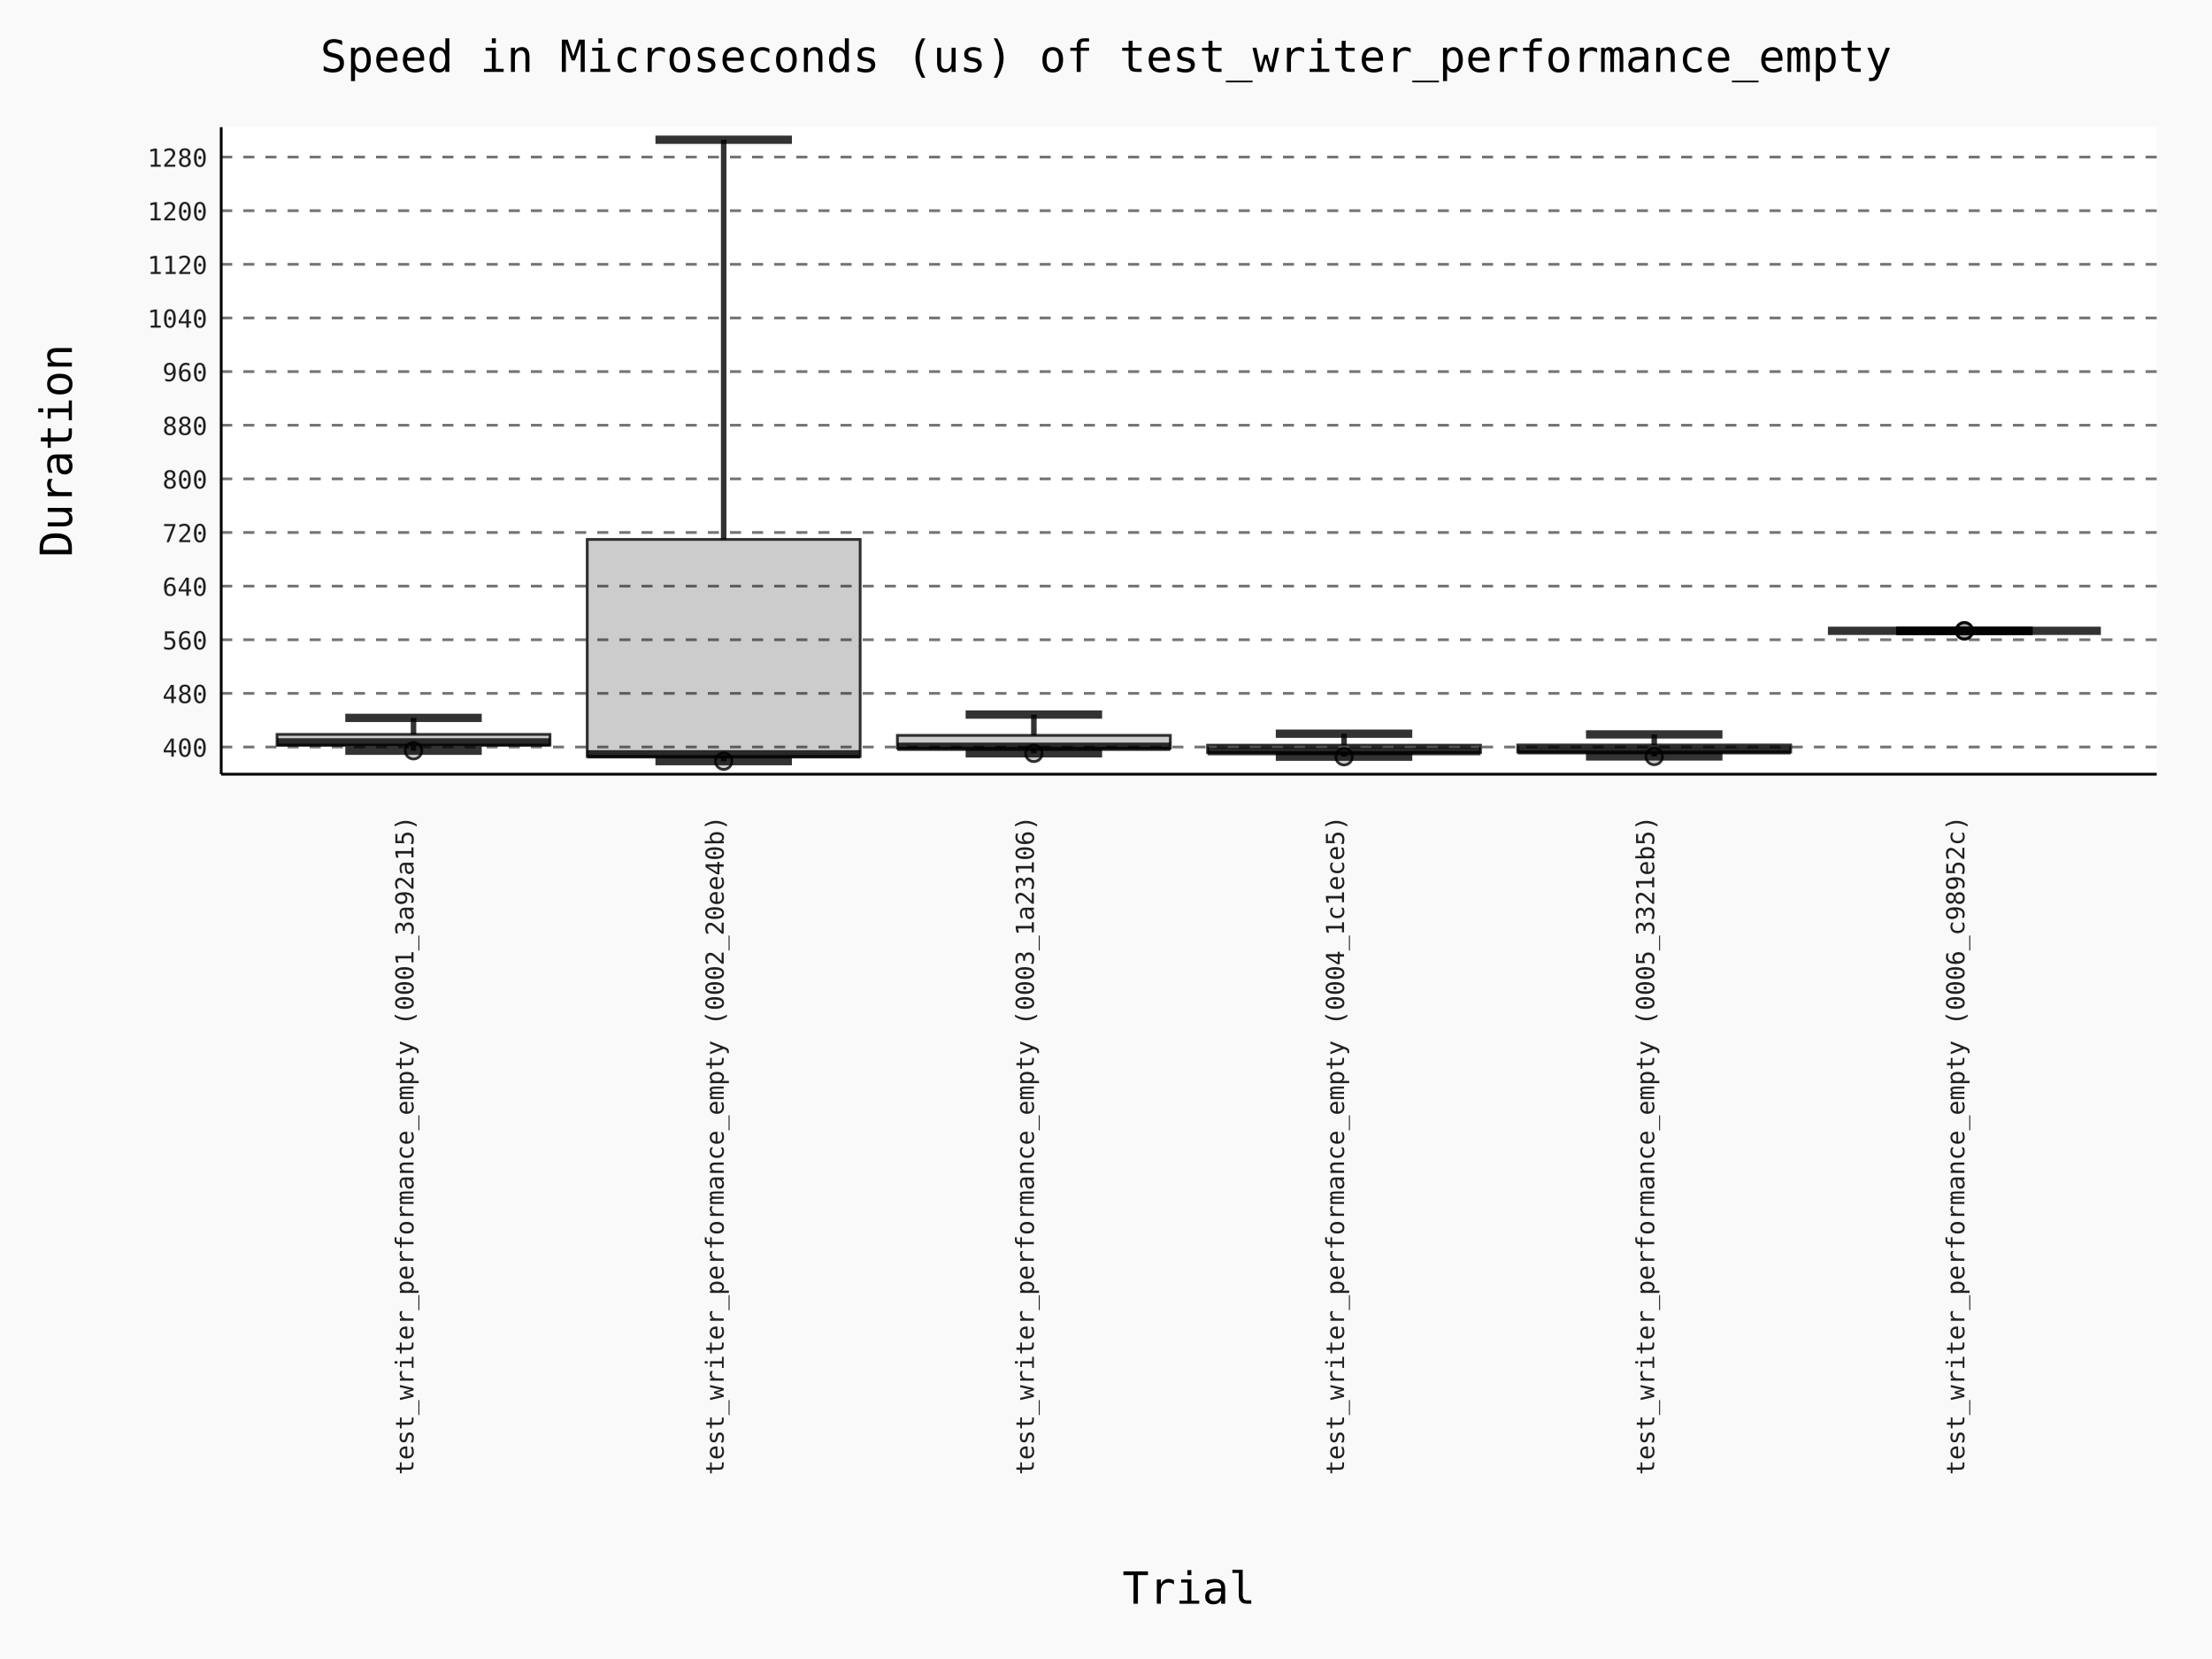
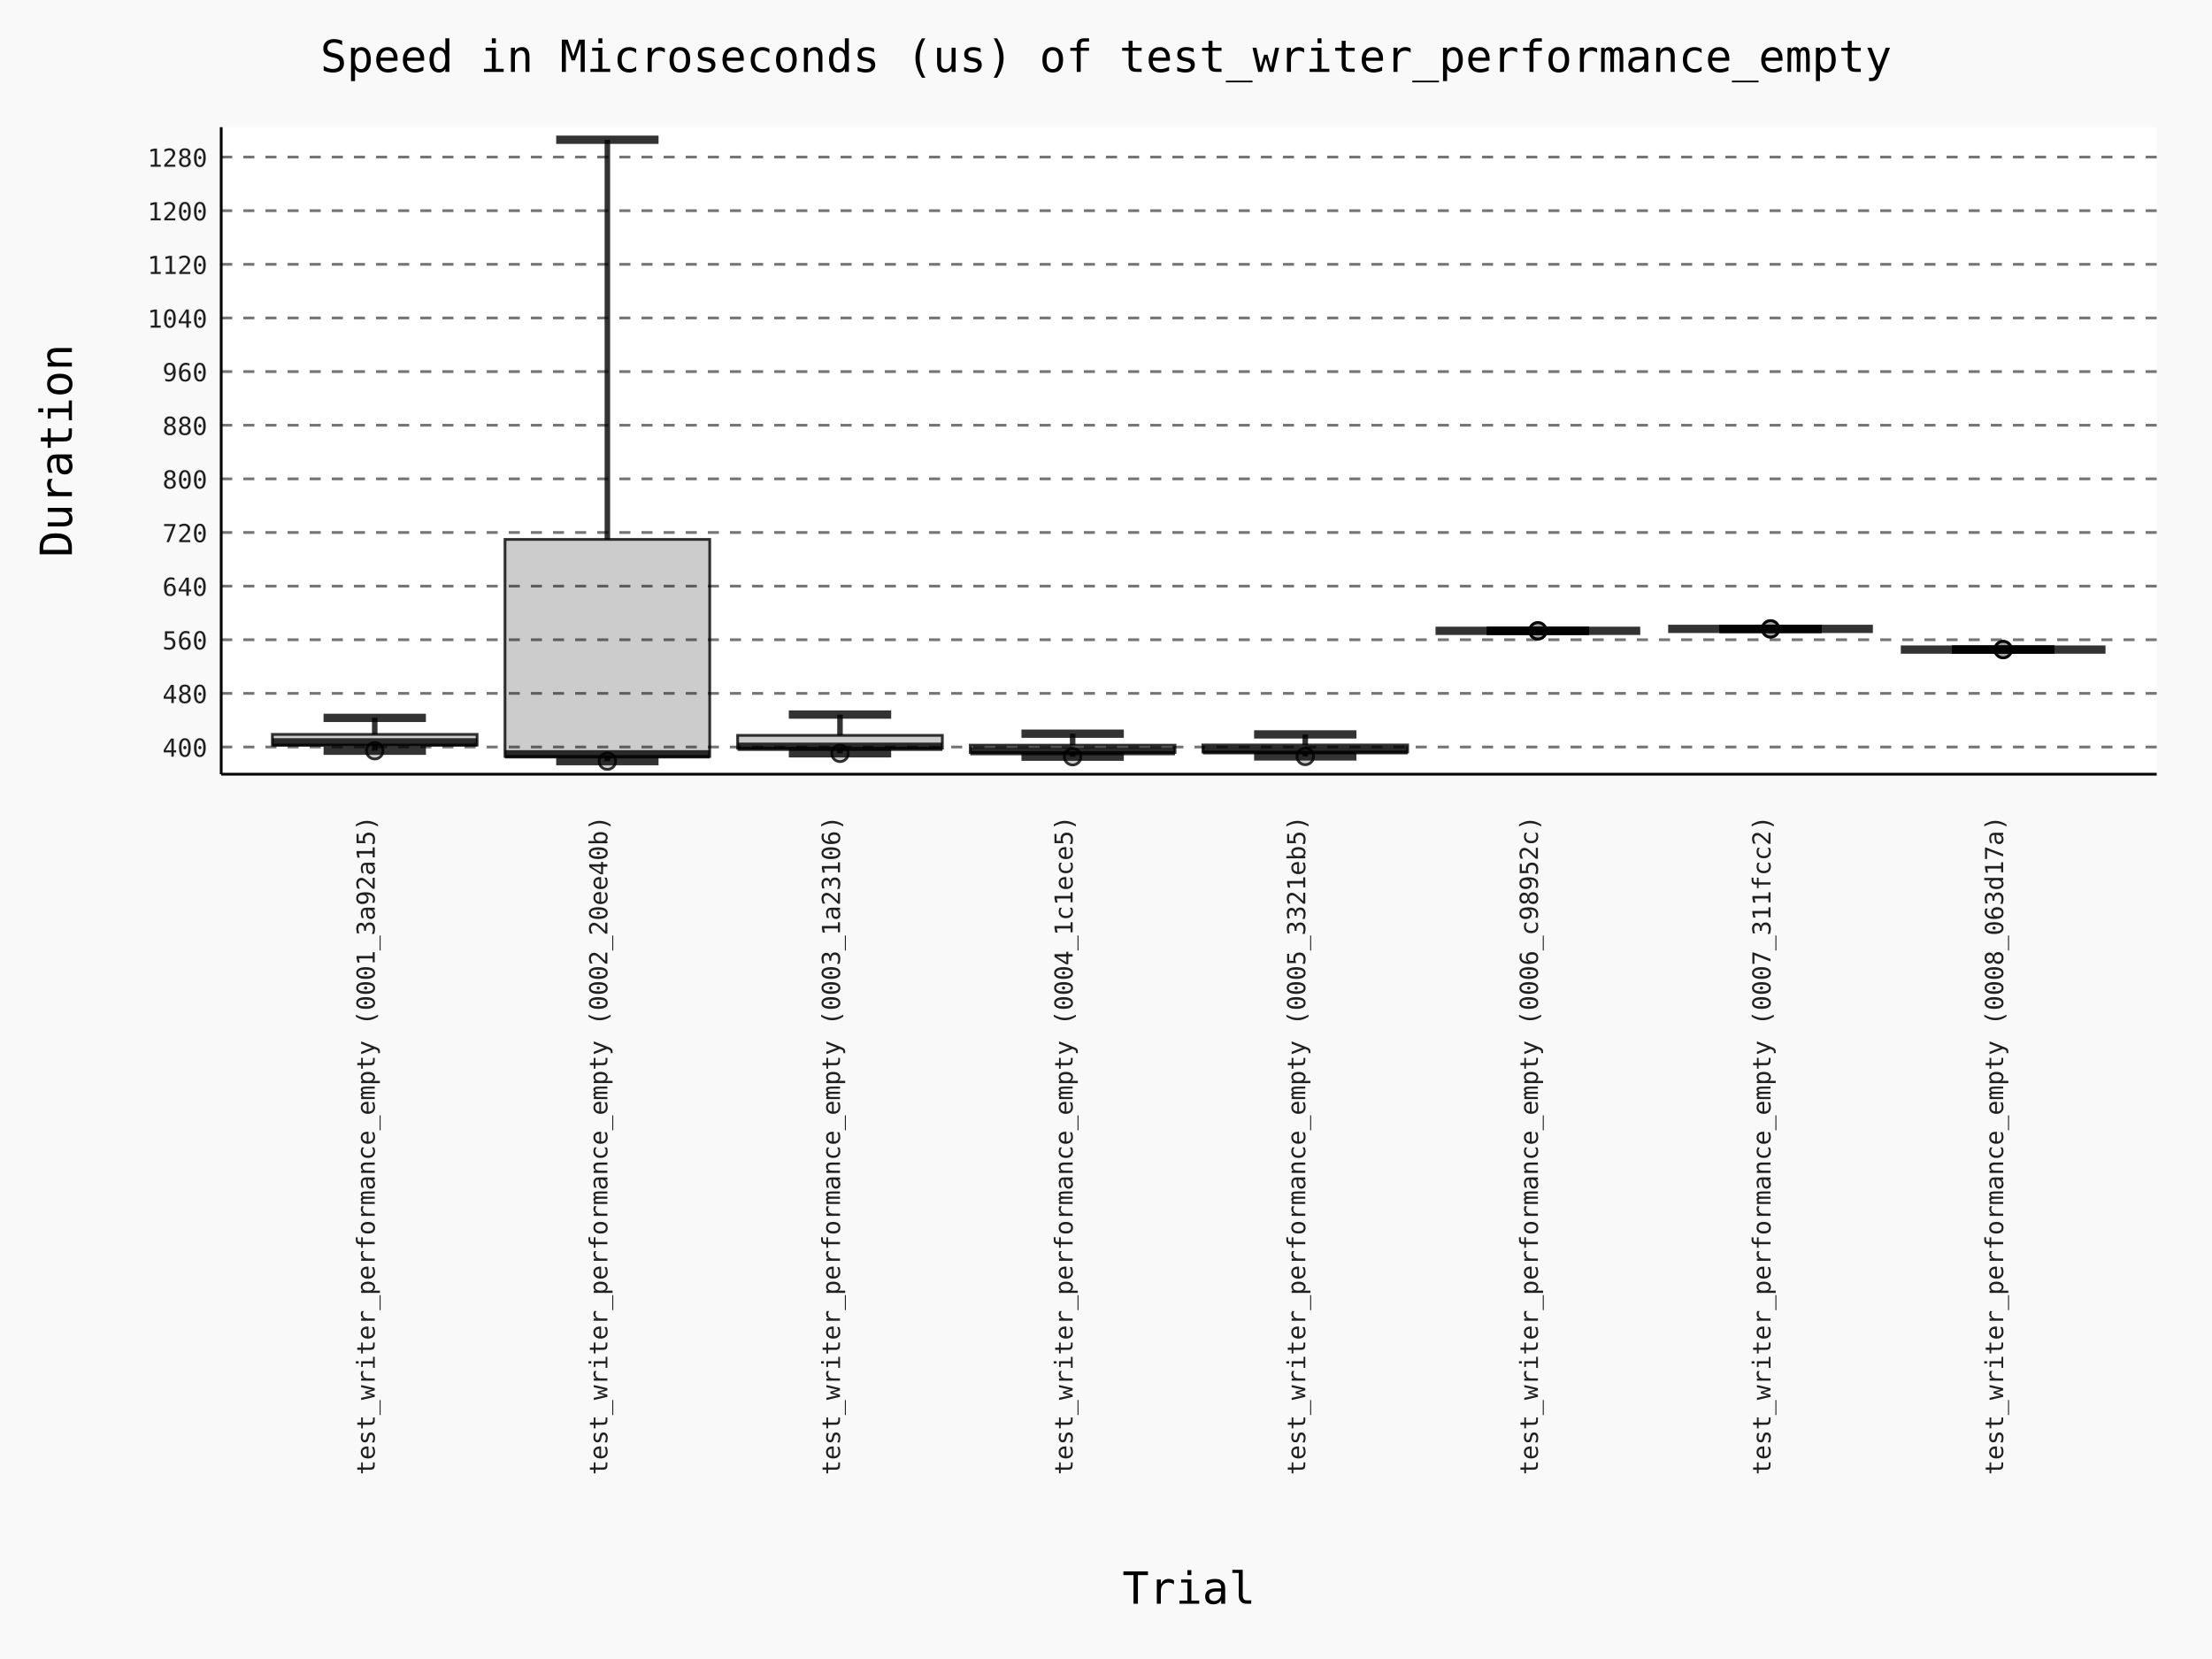
- <svg xmlns="http://www.w3.org/2000/svg" id="chart-9b86a72c-05b1-4261-9c09-c445bb8e4e6b" class="pygal-chart" viewBox="0 0 800 600">
+ <svg xmlns="http://www.w3.org/2000/svg" id="chart-dd9e17ea-6fb9-4d99-89b8-f8406ec62e97" class="pygal-chart" viewBox="0 0 800 600">
  <defs>
-     <style type="text/css">#chart-9b86a72c-05b1-4261-9c09-c445bb8e4e6b{-webkit-user-select:none;-webkit-font-smoothing:antialiased;font-family:Consolas,"Deja Vu Sans Mono","Bitstream Vera Sans Mono","Courier New",monospace}#chart-9b86a72c-05b1-4261-9c09-c445bb8e4e6b .title{font-family:Consolas,"Deja Vu Sans Mono","Bitstream Vera Sans Mono","Courier New",monospace;font-size:16px}#chart-9b86a72c-05b1-4261-9c09-c445bb8e4e6b .legends .legend text{font-family:Consolas,"Deja Vu Sans Mono","Bitstream Vera Sans Mono","Courier New",monospace;font-size:14px}#chart-9b86a72c-05b1-4261-9c09-c445bb8e4e6b .axis text{font-family:Consolas,"Deja Vu Sans Mono","Bitstream Vera Sans Mono","Courier New",monospace;font-size:10px}#chart-9b86a72c-05b1-4261-9c09-c445bb8e4e6b .axis text.major{font-family:Consolas,"Deja Vu Sans Mono","Bitstream Vera Sans Mono","Courier New",monospace;font-size:10px}#chart-9b86a72c-05b1-4261-9c09-c445bb8e4e6b .text-overlay text.value{font-family:Consolas,"Deja Vu Sans Mono","Bitstream Vera Sans Mono","Courier New",monospace;font-size:16px}#chart-9b86a72c-05b1-4261-9c09-c445bb8e4e6b .text-overlay text.label{font-family:Consolas,"Deja Vu Sans Mono","Bitstream Vera Sans Mono","Courier New",monospace;font-size:10px}#chart-9b86a72c-05b1-4261-9c09-c445bb8e4e6b .tooltip{font-family:Consolas,"Deja Vu Sans Mono","Bitstream Vera Sans Mono","Courier New",monospace;font-size:14px}#chart-9b86a72c-05b1-4261-9c09-c445bb8e4e6b text.no_data{font-family:Consolas,"Deja Vu Sans Mono","Bitstream Vera Sans Mono","Courier New",monospace;font-size:64px}
- #chart-9b86a72c-05b1-4261-9c09-c445bb8e4e6b{background-color:rgba(249,249,249,1)}#chart-9b86a72c-05b1-4261-9c09-c445bb8e4e6b path,#chart-9b86a72c-05b1-4261-9c09-c445bb8e4e6b line,#chart-9b86a72c-05b1-4261-9c09-c445bb8e4e6b rect,#chart-9b86a72c-05b1-4261-9c09-c445bb8e4e6b circle{-webkit-transition:150ms;-moz-transition:150ms;transition:150ms}#chart-9b86a72c-05b1-4261-9c09-c445bb8e4e6b .graph &gt; .background{fill:rgba(249,249,249,1)}#chart-9b86a72c-05b1-4261-9c09-c445bb8e4e6b .plot &gt; .background{fill:rgba(255,255,255,1)}#chart-9b86a72c-05b1-4261-9c09-c445bb8e4e6b .graph{fill:rgba(0,0,0,.87)}#chart-9b86a72c-05b1-4261-9c09-c445bb8e4e6b text.no_data{fill:rgba(0,0,0,1)}#chart-9b86a72c-05b1-4261-9c09-c445bb8e4e6b .title{fill:rgba(0,0,0,1)}#chart-9b86a72c-05b1-4261-9c09-c445bb8e4e6b .legends .legend text{fill:rgba(0,0,0,.87)}#chart-9b86a72c-05b1-4261-9c09-c445bb8e4e6b .legends .legend:hover text{fill:rgba(0,0,0,1)}#chart-9b86a72c-05b1-4261-9c09-c445bb8e4e6b .axis .line{stroke:rgba(0,0,0,1)}#chart-9b86a72c-05b1-4261-9c09-c445bb8e4e6b .axis .guide.line{stroke:rgba(0,0,0,.54)}#chart-9b86a72c-05b1-4261-9c09-c445bb8e4e6b .axis .major.line{stroke:rgba(0,0,0,.87)}#chart-9b86a72c-05b1-4261-9c09-c445bb8e4e6b .axis text.major{fill:rgba(0,0,0,1)}#chart-9b86a72c-05b1-4261-9c09-c445bb8e4e6b .axis.y .guides:hover .guide.line,#chart-9b86a72c-05b1-4261-9c09-c445bb8e4e6b .line-graph .axis.x .guides:hover .guide.line,#chart-9b86a72c-05b1-4261-9c09-c445bb8e4e6b .stackedline-graph .axis.x .guides:hover .guide.line,#chart-9b86a72c-05b1-4261-9c09-c445bb8e4e6b .xy-graph .axis.x .guides:hover .guide.line{stroke:rgba(0,0,0,1)}#chart-9b86a72c-05b1-4261-9c09-c445bb8e4e6b .axis .guides:hover text{fill:rgba(0,0,0,1)}#chart-9b86a72c-05b1-4261-9c09-c445bb8e4e6b .reactive{fill-opacity:.7;stroke-opacity:.8}#chart-9b86a72c-05b1-4261-9c09-c445bb8e4e6b .ci{stroke:rgba(0,0,0,.87)}#chart-9b86a72c-05b1-4261-9c09-c445bb8e4e6b .reactive.active,#chart-9b86a72c-05b1-4261-9c09-c445bb8e4e6b .active .reactive{fill-opacity:.8;stroke-opacity:.9;stroke-width:4}#chart-9b86a72c-05b1-4261-9c09-c445bb8e4e6b .ci .reactive.active{stroke-width:1.5}#chart-9b86a72c-05b1-4261-9c09-c445bb8e4e6b .series text{fill:rgba(0,0,0,1)}#chart-9b86a72c-05b1-4261-9c09-c445bb8e4e6b .tooltip rect{fill:rgba(255,255,255,1);stroke:rgba(0,0,0,1);-webkit-transition:opacity 150ms;-moz-transition:opacity 150ms;transition:opacity 150ms}#chart-9b86a72c-05b1-4261-9c09-c445bb8e4e6b .tooltip .label{fill:rgba(0,0,0,.87)}#chart-9b86a72c-05b1-4261-9c09-c445bb8e4e6b .tooltip .label{fill:rgba(0,0,0,.87)}#chart-9b86a72c-05b1-4261-9c09-c445bb8e4e6b .tooltip .legend{font-size:.8em;fill:rgba(0,0,0,.54)}#chart-9b86a72c-05b1-4261-9c09-c445bb8e4e6b .tooltip .x_label{font-size:.6em;fill:rgba(0,0,0,1)}#chart-9b86a72c-05b1-4261-9c09-c445bb8e4e6b .tooltip .xlink{font-size:.5em;text-decoration:underline}#chart-9b86a72c-05b1-4261-9c09-c445bb8e4e6b .tooltip .value{font-size:1.5em}#chart-9b86a72c-05b1-4261-9c09-c445bb8e4e6b .bound{font-size:.5em}#chart-9b86a72c-05b1-4261-9c09-c445bb8e4e6b .max-value{font-size:.75em;fill:rgba(0,0,0,.54)}#chart-9b86a72c-05b1-4261-9c09-c445bb8e4e6b .map-element{fill:rgba(255,255,255,1);stroke:rgba(0,0,0,.54) !important}#chart-9b86a72c-05b1-4261-9c09-c445bb8e4e6b .map-element .reactive{fill-opacity:inherit;stroke-opacity:inherit}#chart-9b86a72c-05b1-4261-9c09-c445bb8e4e6b .color-0,#chart-9b86a72c-05b1-4261-9c09-c445bb8e4e6b .color-0 a:visited{stroke:#000000;fill:#000000}#chart-9b86a72c-05b1-4261-9c09-c445bb8e4e6b .color-1,#chart-9b86a72c-05b1-4261-9c09-c445bb8e4e6b .color-1 a:visited{stroke:#000000;fill:#000000}#chart-9b86a72c-05b1-4261-9c09-c445bb8e4e6b .color-2,#chart-9b86a72c-05b1-4261-9c09-c445bb8e4e6b .color-2 a:visited{stroke:#000000;fill:#000000}#chart-9b86a72c-05b1-4261-9c09-c445bb8e4e6b .color-3,#chart-9b86a72c-05b1-4261-9c09-c445bb8e4e6b .color-3 a:visited{stroke:#000000;fill:#000000}#chart-9b86a72c-05b1-4261-9c09-c445bb8e4e6b .color-4,#chart-9b86a72c-05b1-4261-9c09-c445bb8e4e6b .color-4 a:visited{stroke:#000000;fill:#000000}#chart-9b86a72c-05b1-4261-9c09-c445bb8e4e6b .color-5,#chart-9b86a72c-05b1-4261-9c09-c445bb8e4e6b .color-5 a:visited{stroke:#000000;fill:#000000}#chart-9b86a72c-05b1-4261-9c09-c445bb8e4e6b .text-overlay .color-0 text{fill:white}#chart-9b86a72c-05b1-4261-9c09-c445bb8e4e6b .text-overlay .color-1 text{fill:white}#chart-9b86a72c-05b1-4261-9c09-c445bb8e4e6b .text-overlay .color-2 text{fill:white}#chart-9b86a72c-05b1-4261-9c09-c445bb8e4e6b .text-overlay .color-3 text{fill:white}#chart-9b86a72c-05b1-4261-9c09-c445bb8e4e6b .text-overlay .color-4 text{fill:white}#chart-9b86a72c-05b1-4261-9c09-c445bb8e4e6b .text-overlay .color-5 text{fill:white}
- #chart-9b86a72c-05b1-4261-9c09-c445bb8e4e6b text.no_data{text-anchor:middle}#chart-9b86a72c-05b1-4261-9c09-c445bb8e4e6b .guide.line{fill:none}#chart-9b86a72c-05b1-4261-9c09-c445bb8e4e6b .centered{text-anchor:middle}#chart-9b86a72c-05b1-4261-9c09-c445bb8e4e6b .title{text-anchor:middle}#chart-9b86a72c-05b1-4261-9c09-c445bb8e4e6b .legends .legend text{fill-opacity:1}#chart-9b86a72c-05b1-4261-9c09-c445bb8e4e6b .axis.x text{text-anchor:middle}#chart-9b86a72c-05b1-4261-9c09-c445bb8e4e6b .axis.x:not(.web) text[transform]{text-anchor:start}#chart-9b86a72c-05b1-4261-9c09-c445bb8e4e6b .axis.x:not(.web) text[transform].backwards{text-anchor:end}#chart-9b86a72c-05b1-4261-9c09-c445bb8e4e6b .axis.y text{text-anchor:end}#chart-9b86a72c-05b1-4261-9c09-c445bb8e4e6b .axis.y text[transform].backwards{text-anchor:start}#chart-9b86a72c-05b1-4261-9c09-c445bb8e4e6b .axis.y2 text{text-anchor:start}#chart-9b86a72c-05b1-4261-9c09-c445bb8e4e6b .axis.y2 text[transform].backwards{text-anchor:end}#chart-9b86a72c-05b1-4261-9c09-c445bb8e4e6b .axis .guide.line{stroke-dasharray:4,4}#chart-9b86a72c-05b1-4261-9c09-c445bb8e4e6b .axis .major.guide.line{stroke-dasharray:6,6}#chart-9b86a72c-05b1-4261-9c09-c445bb8e4e6b .horizontal .axis.y .guide.line,#chart-9b86a72c-05b1-4261-9c09-c445bb8e4e6b .horizontal .axis.y2 .guide.line,#chart-9b86a72c-05b1-4261-9c09-c445bb8e4e6b .vertical .axis.x .guide.line{opacity:0}#chart-9b86a72c-05b1-4261-9c09-c445bb8e4e6b .horizontal .axis.always_show .guide.line,#chart-9b86a72c-05b1-4261-9c09-c445bb8e4e6b .vertical .axis.always_show .guide.line{opacity:1 !important}#chart-9b86a72c-05b1-4261-9c09-c445bb8e4e6b .axis.y .guides:hover .guide.line,#chart-9b86a72c-05b1-4261-9c09-c445bb8e4e6b .axis.y2 .guides:hover .guide.line,#chart-9b86a72c-05b1-4261-9c09-c445bb8e4e6b .axis.x .guides:hover .guide.line{opacity:1}#chart-9b86a72c-05b1-4261-9c09-c445bb8e4e6b .axis .guides:hover text{opacity:1}#chart-9b86a72c-05b1-4261-9c09-c445bb8e4e6b .nofill{fill:none}#chart-9b86a72c-05b1-4261-9c09-c445bb8e4e6b .subtle-fill{fill-opacity:.2}#chart-9b86a72c-05b1-4261-9c09-c445bb8e4e6b .dot{stroke-width:1px;fill-opacity:1}#chart-9b86a72c-05b1-4261-9c09-c445bb8e4e6b .dot.active{stroke-width:5px}#chart-9b86a72c-05b1-4261-9c09-c445bb8e4e6b .dot.negative{fill:transparent}#chart-9b86a72c-05b1-4261-9c09-c445bb8e4e6b text,#chart-9b86a72c-05b1-4261-9c09-c445bb8e4e6b tspan{stroke:none !important}#chart-9b86a72c-05b1-4261-9c09-c445bb8e4e6b .series text.active{opacity:1}#chart-9b86a72c-05b1-4261-9c09-c445bb8e4e6b .tooltip rect{fill-opacity:.95;stroke-width:.5}#chart-9b86a72c-05b1-4261-9c09-c445bb8e4e6b .tooltip text{fill-opacity:1}#chart-9b86a72c-05b1-4261-9c09-c445bb8e4e6b .showable{visibility:hidden}#chart-9b86a72c-05b1-4261-9c09-c445bb8e4e6b .showable.shown{visibility:visible}#chart-9b86a72c-05b1-4261-9c09-c445bb8e4e6b .gauge-background{fill:rgba(229,229,229,1);stroke:none}#chart-9b86a72c-05b1-4261-9c09-c445bb8e4e6b .bg-lines{stroke:rgba(249,249,249,1);stroke-width:2px}
+     <style type="text/css">#chart-dd9e17ea-6fb9-4d99-89b8-f8406ec62e97{-webkit-user-select:none;-webkit-font-smoothing:antialiased;font-family:Consolas,"Deja Vu Sans Mono","Bitstream Vera Sans Mono","Courier New",monospace}#chart-dd9e17ea-6fb9-4d99-89b8-f8406ec62e97 .title{font-family:Consolas,"Deja Vu Sans Mono","Bitstream Vera Sans Mono","Courier New",monospace;font-size:16px}#chart-dd9e17ea-6fb9-4d99-89b8-f8406ec62e97 .legends .legend text{font-family:Consolas,"Deja Vu Sans Mono","Bitstream Vera Sans Mono","Courier New",monospace;font-size:14px}#chart-dd9e17ea-6fb9-4d99-89b8-f8406ec62e97 .axis text{font-family:Consolas,"Deja Vu Sans Mono","Bitstream Vera Sans Mono","Courier New",monospace;font-size:10px}#chart-dd9e17ea-6fb9-4d99-89b8-f8406ec62e97 .axis text.major{font-family:Consolas,"Deja Vu Sans Mono","Bitstream Vera Sans Mono","Courier New",monospace;font-size:10px}#chart-dd9e17ea-6fb9-4d99-89b8-f8406ec62e97 .text-overlay text.value{font-family:Consolas,"Deja Vu Sans Mono","Bitstream Vera Sans Mono","Courier New",monospace;font-size:16px}#chart-dd9e17ea-6fb9-4d99-89b8-f8406ec62e97 .text-overlay text.label{font-family:Consolas,"Deja Vu Sans Mono","Bitstream Vera Sans Mono","Courier New",monospace;font-size:10px}#chart-dd9e17ea-6fb9-4d99-89b8-f8406ec62e97 .tooltip{font-family:Consolas,"Deja Vu Sans Mono","Bitstream Vera Sans Mono","Courier New",monospace;font-size:14px}#chart-dd9e17ea-6fb9-4d99-89b8-f8406ec62e97 text.no_data{font-family:Consolas,"Deja Vu Sans Mono","Bitstream Vera Sans Mono","Courier New",monospace;font-size:64px}
+ #chart-dd9e17ea-6fb9-4d99-89b8-f8406ec62e97{background-color:rgba(249,249,249,1)}#chart-dd9e17ea-6fb9-4d99-89b8-f8406ec62e97 path,#chart-dd9e17ea-6fb9-4d99-89b8-f8406ec62e97 line,#chart-dd9e17ea-6fb9-4d99-89b8-f8406ec62e97 rect,#chart-dd9e17ea-6fb9-4d99-89b8-f8406ec62e97 circle{-webkit-transition:150ms;-moz-transition:150ms;transition:150ms}#chart-dd9e17ea-6fb9-4d99-89b8-f8406ec62e97 .graph &gt; .background{fill:rgba(249,249,249,1)}#chart-dd9e17ea-6fb9-4d99-89b8-f8406ec62e97 .plot &gt; .background{fill:rgba(255,255,255,1)}#chart-dd9e17ea-6fb9-4d99-89b8-f8406ec62e97 .graph{fill:rgba(0,0,0,.87)}#chart-dd9e17ea-6fb9-4d99-89b8-f8406ec62e97 text.no_data{fill:rgba(0,0,0,1)}#chart-dd9e17ea-6fb9-4d99-89b8-f8406ec62e97 .title{fill:rgba(0,0,0,1)}#chart-dd9e17ea-6fb9-4d99-89b8-f8406ec62e97 .legends .legend text{fill:rgba(0,0,0,.87)}#chart-dd9e17ea-6fb9-4d99-89b8-f8406ec62e97 .legends .legend:hover text{fill:rgba(0,0,0,1)}#chart-dd9e17ea-6fb9-4d99-89b8-f8406ec62e97 .axis .line{stroke:rgba(0,0,0,1)}#chart-dd9e17ea-6fb9-4d99-89b8-f8406ec62e97 .axis .guide.line{stroke:rgba(0,0,0,.54)}#chart-dd9e17ea-6fb9-4d99-89b8-f8406ec62e97 .axis .major.line{stroke:rgba(0,0,0,.87)}#chart-dd9e17ea-6fb9-4d99-89b8-f8406ec62e97 .axis text.major{fill:rgba(0,0,0,1)}#chart-dd9e17ea-6fb9-4d99-89b8-f8406ec62e97 .axis.y .guides:hover .guide.line,#chart-dd9e17ea-6fb9-4d99-89b8-f8406ec62e97 .line-graph .axis.x .guides:hover .guide.line,#chart-dd9e17ea-6fb9-4d99-89b8-f8406ec62e97 .stackedline-graph .axis.x .guides:hover .guide.line,#chart-dd9e17ea-6fb9-4d99-89b8-f8406ec62e97 .xy-graph .axis.x .guides:hover .guide.line{stroke:rgba(0,0,0,1)}#chart-dd9e17ea-6fb9-4d99-89b8-f8406ec62e97 .axis .guides:hover text{fill:rgba(0,0,0,1)}#chart-dd9e17ea-6fb9-4d99-89b8-f8406ec62e97 .reactive{fill-opacity:.7;stroke-opacity:.8}#chart-dd9e17ea-6fb9-4d99-89b8-f8406ec62e97 .ci{stroke:rgba(0,0,0,.87)}#chart-dd9e17ea-6fb9-4d99-89b8-f8406ec62e97 .reactive.active,#chart-dd9e17ea-6fb9-4d99-89b8-f8406ec62e97 .active .reactive{fill-opacity:.8;stroke-opacity:.9;stroke-width:4}#chart-dd9e17ea-6fb9-4d99-89b8-f8406ec62e97 .ci .reactive.active{stroke-width:1.5}#chart-dd9e17ea-6fb9-4d99-89b8-f8406ec62e97 .series text{fill:rgba(0,0,0,1)}#chart-dd9e17ea-6fb9-4d99-89b8-f8406ec62e97 .tooltip rect{fill:rgba(255,255,255,1);stroke:rgba(0,0,0,1);-webkit-transition:opacity 150ms;-moz-transition:opacity 150ms;transition:opacity 150ms}#chart-dd9e17ea-6fb9-4d99-89b8-f8406ec62e97 .tooltip .label{fill:rgba(0,0,0,.87)}#chart-dd9e17ea-6fb9-4d99-89b8-f8406ec62e97 .tooltip .label{fill:rgba(0,0,0,.87)}#chart-dd9e17ea-6fb9-4d99-89b8-f8406ec62e97 .tooltip .legend{font-size:.8em;fill:rgba(0,0,0,.54)}#chart-dd9e17ea-6fb9-4d99-89b8-f8406ec62e97 .tooltip .x_label{font-size:.6em;fill:rgba(0,0,0,1)}#chart-dd9e17ea-6fb9-4d99-89b8-f8406ec62e97 .tooltip .xlink{font-size:.5em;text-decoration:underline}#chart-dd9e17ea-6fb9-4d99-89b8-f8406ec62e97 .tooltip .value{font-size:1.5em}#chart-dd9e17ea-6fb9-4d99-89b8-f8406ec62e97 .bound{font-size:.5em}#chart-dd9e17ea-6fb9-4d99-89b8-f8406ec62e97 .max-value{font-size:.75em;fill:rgba(0,0,0,.54)}#chart-dd9e17ea-6fb9-4d99-89b8-f8406ec62e97 .map-element{fill:rgba(255,255,255,1);stroke:rgba(0,0,0,.54) !important}#chart-dd9e17ea-6fb9-4d99-89b8-f8406ec62e97 .map-element .reactive{fill-opacity:inherit;stroke-opacity:inherit}#chart-dd9e17ea-6fb9-4d99-89b8-f8406ec62e97 .color-0,#chart-dd9e17ea-6fb9-4d99-89b8-f8406ec62e97 .color-0 a:visited{stroke:#000000;fill:#000000}#chart-dd9e17ea-6fb9-4d99-89b8-f8406ec62e97 .color-1,#chart-dd9e17ea-6fb9-4d99-89b8-f8406ec62e97 .color-1 a:visited{stroke:#000000;fill:#000000}#chart-dd9e17ea-6fb9-4d99-89b8-f8406ec62e97 .color-2,#chart-dd9e17ea-6fb9-4d99-89b8-f8406ec62e97 .color-2 a:visited{stroke:#000000;fill:#000000}#chart-dd9e17ea-6fb9-4d99-89b8-f8406ec62e97 .color-3,#chart-dd9e17ea-6fb9-4d99-89b8-f8406ec62e97 .color-3 a:visited{stroke:#000000;fill:#000000}#chart-dd9e17ea-6fb9-4d99-89b8-f8406ec62e97 .color-4,#chart-dd9e17ea-6fb9-4d99-89b8-f8406ec62e97 .color-4 a:visited{stroke:#000000;fill:#000000}#chart-dd9e17ea-6fb9-4d99-89b8-f8406ec62e97 .color-5,#chart-dd9e17ea-6fb9-4d99-89b8-f8406ec62e97 .color-5 a:visited{stroke:#000000;fill:#000000}#chart-dd9e17ea-6fb9-4d99-89b8-f8406ec62e97 .color-6,#chart-dd9e17ea-6fb9-4d99-89b8-f8406ec62e97 .color-6 a:visited{stroke:#000000;fill:#000000}#chart-dd9e17ea-6fb9-4d99-89b8-f8406ec62e97 .color-7,#chart-dd9e17ea-6fb9-4d99-89b8-f8406ec62e97 .color-7 a:visited{stroke:#000000;fill:#000000}#chart-dd9e17ea-6fb9-4d99-89b8-f8406ec62e97 .text-overlay .color-0 text{fill:white}#chart-dd9e17ea-6fb9-4d99-89b8-f8406ec62e97 .text-overlay .color-1 text{fill:white}#chart-dd9e17ea-6fb9-4d99-89b8-f8406ec62e97 .text-overlay .color-2 text{fill:white}#chart-dd9e17ea-6fb9-4d99-89b8-f8406ec62e97 .text-overlay .color-3 text{fill:white}#chart-dd9e17ea-6fb9-4d99-89b8-f8406ec62e97 .text-overlay .color-4 text{fill:white}#chart-dd9e17ea-6fb9-4d99-89b8-f8406ec62e97 .text-overlay .color-5 text{fill:white}#chart-dd9e17ea-6fb9-4d99-89b8-f8406ec62e97 .text-overlay .color-6 text{fill:white}#chart-dd9e17ea-6fb9-4d99-89b8-f8406ec62e97 .text-overlay .color-7 text{fill:white}
+ #chart-dd9e17ea-6fb9-4d99-89b8-f8406ec62e97 text.no_data{text-anchor:middle}#chart-dd9e17ea-6fb9-4d99-89b8-f8406ec62e97 .guide.line{fill:none}#chart-dd9e17ea-6fb9-4d99-89b8-f8406ec62e97 .centered{text-anchor:middle}#chart-dd9e17ea-6fb9-4d99-89b8-f8406ec62e97 .title{text-anchor:middle}#chart-dd9e17ea-6fb9-4d99-89b8-f8406ec62e97 .legends .legend text{fill-opacity:1}#chart-dd9e17ea-6fb9-4d99-89b8-f8406ec62e97 .axis.x text{text-anchor:middle}#chart-dd9e17ea-6fb9-4d99-89b8-f8406ec62e97 .axis.x:not(.web) text[transform]{text-anchor:start}#chart-dd9e17ea-6fb9-4d99-89b8-f8406ec62e97 .axis.x:not(.web) text[transform].backwards{text-anchor:end}#chart-dd9e17ea-6fb9-4d99-89b8-f8406ec62e97 .axis.y text{text-anchor:end}#chart-dd9e17ea-6fb9-4d99-89b8-f8406ec62e97 .axis.y text[transform].backwards{text-anchor:start}#chart-dd9e17ea-6fb9-4d99-89b8-f8406ec62e97 .axis.y2 text{text-anchor:start}#chart-dd9e17ea-6fb9-4d99-89b8-f8406ec62e97 .axis.y2 text[transform].backwards{text-anchor:end}#chart-dd9e17ea-6fb9-4d99-89b8-f8406ec62e97 .axis .guide.line{stroke-dasharray:4,4}#chart-dd9e17ea-6fb9-4d99-89b8-f8406ec62e97 .axis .major.guide.line{stroke-dasharray:6,6}#chart-dd9e17ea-6fb9-4d99-89b8-f8406ec62e97 .horizontal .axis.y .guide.line,#chart-dd9e17ea-6fb9-4d99-89b8-f8406ec62e97 .horizontal .axis.y2 .guide.line,#chart-dd9e17ea-6fb9-4d99-89b8-f8406ec62e97 .vertical .axis.x .guide.line{opacity:0}#chart-dd9e17ea-6fb9-4d99-89b8-f8406ec62e97 .horizontal .axis.always_show .guide.line,#chart-dd9e17ea-6fb9-4d99-89b8-f8406ec62e97 .vertical .axis.always_show .guide.line{opacity:1 !important}#chart-dd9e17ea-6fb9-4d99-89b8-f8406ec62e97 .axis.y .guides:hover .guide.line,#chart-dd9e17ea-6fb9-4d99-89b8-f8406ec62e97 .axis.y2 .guides:hover .guide.line,#chart-dd9e17ea-6fb9-4d99-89b8-f8406ec62e97 .axis.x .guides:hover .guide.line{opacity:1}#chart-dd9e17ea-6fb9-4d99-89b8-f8406ec62e97 .axis .guides:hover text{opacity:1}#chart-dd9e17ea-6fb9-4d99-89b8-f8406ec62e97 .nofill{fill:none}#chart-dd9e17ea-6fb9-4d99-89b8-f8406ec62e97 .subtle-fill{fill-opacity:.2}#chart-dd9e17ea-6fb9-4d99-89b8-f8406ec62e97 .dot{stroke-width:1px;fill-opacity:1}#chart-dd9e17ea-6fb9-4d99-89b8-f8406ec62e97 .dot.active{stroke-width:5px}#chart-dd9e17ea-6fb9-4d99-89b8-f8406ec62e97 .dot.negative{fill:transparent}#chart-dd9e17ea-6fb9-4d99-89b8-f8406ec62e97 text,#chart-dd9e17ea-6fb9-4d99-89b8-f8406ec62e97 tspan{stroke:none !important}#chart-dd9e17ea-6fb9-4d99-89b8-f8406ec62e97 .series text.active{opacity:1}#chart-dd9e17ea-6fb9-4d99-89b8-f8406ec62e97 .tooltip rect{fill-opacity:.95;stroke-width:.5}#chart-dd9e17ea-6fb9-4d99-89b8-f8406ec62e97 .tooltip text{fill-opacity:1}#chart-dd9e17ea-6fb9-4d99-89b8-f8406ec62e97 .showable{visibility:hidden}#chart-dd9e17ea-6fb9-4d99-89b8-f8406ec62e97 .showable.shown{visibility:visible}#chart-dd9e17ea-6fb9-4d99-89b8-f8406ec62e97 .gauge-background{fill:rgba(229,229,229,1);stroke:none}#chart-dd9e17ea-6fb9-4d99-89b8-f8406ec62e97 .bg-lines{stroke:rgba(249,249,249,1);stroke-width:2px}
.tooltip .value{font-size:1em !important}.axis text{font-size:9px !important}</style>
  </defs>
  <g class="graph custombox-graph vertical">
    <rect x="0" y="0" width="800" height="600" class="background" />
    <g transform="translate(80, 46)" class="plot">
      <rect x="0" y="0" width="700.0" height="234.0" class="background" />
      <g class="axis y always_show">
        <path d="M0 234 h700" class="line" />
        <g class="guides">
          <path d="M0 224.166 h700" class="guide line" />
          <text x="-5" y="227.666" class="">400</text>
        </g>
        <g class="guides">
          <path d="M0 204.769 h700" class="guide line" />
          <text x="-5" y="208.269" class="">480</text>
        </g>
        <g class="guides">
          <path d="M0 185.373 h700" class="guide line" />
          <text x="-5" y="188.873" class="">560</text>
        </g>
        <g class="guides">
          <path d="M0 165.976 h700" class="guide line" />
          <text x="-5" y="169.476" class="">640</text>
        </g>
        <g class="guides">
          <path d="M0 146.58 h700" class="guide line" />
          <text x="-5" y="150.08" class="">720</text>
        </g>
        <g class="guides">
          <path d="M0 127.183 h700" class="guide line" />
          <text x="-5" y="130.683" class="">800</text>
        </g>
        <g class="guides">
          <path d="M0 107.787 h700" class="guide line" />
          <text x="-5" y="111.287" class="">880</text>
        </g>
        <g class="guides">
          <path d="M0 88.39 h700" class="guide line" />
          <text x="-5" y="91.89" class="">960</text>
        </g>
        <g class="guides">
          <path d="M0 68.994 h700" class="guide line" />
          <text x="-5" y="72.494" class="">1040</text>
        </g>
        <g class="guides">
          <path d="M0 49.597 h700" class="guide line" />
          <text x="-5" y="53.097" class="">1120</text>
        </g>
        <g class="guides">
          <path d="M0 30.2 h700" class="guide line" />
          <text x="-5" y="33.7" class="">1200</text>
        </g>
        <g class="guides">
          <path d="M0 10.804 h700" class="guide line" />
          <text x="-5" y="14.304" class="">1280</text>
        </g>
      </g>
      <g class="axis x">
        <path d="M0 0 v234" class="line" />
        <g class="guides">
-           <path d="M69.551 0 v234" class="guide line" />
-           <text x="69.551" y="249.0" class="backwards" transform="rotate(270 69.55128 249)">test_writer_performance_empty (0001_3a92a15)</text>
-         </g>
-         <g class="guides">
-           <path d="M181.731 0 v234" class="guide line" />
-           <text x="181.731" y="249.0" class="backwards" transform="rotate(270 181.7308 249)">test_writer_performance_empty (0002_20ee40b)</text>
-         </g>
-         <g class="guides">
-           <path d="M293.91 0 v234" class="guide line" />
-           <text x="293.91" y="249.0" class="backwards" transform="rotate(270 293.9103 249)">test_writer_performance_empty (0003_1a23106)</text>
-         </g>
-         <g class="guides">
-           <path d="M406.09 0 v234" class="guide line" />
-           <text x="406.09" y="249.0" class="backwards" transform="rotate(270 406.0897 249)">test_writer_performance_empty (0004_1c1ece5)</text>
-         </g>
-         <g class="guides">
-           <path d="M518.269 0 v234" class="guide line" />
-           <text x="518.269" y="249.0" class="backwards" transform="rotate(270 518.2692 249)">test_writer_performance_empty (0005_3321eb5)</text>
-         </g>
-         <g class="guides">
-           <path d="M630.449 0 v234" class="guide line" />
-           <text x="630.449" y="249.0" class="backwards" transform="rotate(270 630.4487 249)">test_writer_performance_empty (0006_c98952c)</text>
+           <path d="M55.529 0 v234" class="guide line" />
+           <text x="55.529" y="249.0" class="backwards" transform="rotate(270 55.52885 249)">test_writer_performance_empty (0001_3a92a15)</text>
+         </g>
+         <g class="guides">
+           <path d="M139.663 0 v234" class="guide line" />
+           <text x="139.663" y="249.0" class="backwards" transform="rotate(270 139.6635 249)">test_writer_performance_empty (0002_20ee40b)</text>
+         </g>
+         <g class="guides">
+           <path d="M223.798 0 v234" class="guide line" />
+           <text x="223.798" y="249.0" class="backwards" transform="rotate(270 223.7981 249)">test_writer_performance_empty (0003_1a23106)</text>
+         </g>
+         <g class="guides">
+           <path d="M307.933 0 v234" class="guide line" />
+           <text x="307.933" y="249.0" class="backwards" transform="rotate(270 307.9327 249)">test_writer_performance_empty (0004_1c1ece5)</text>
+         </g>
+         <g class="guides">
+           <path d="M392.067 0 v234" class="guide line" />
+           <text x="392.067" y="249.0" class="backwards" transform="rotate(270 392.0673 249)">test_writer_performance_empty (0005_3321eb5)</text>
+         </g>
+         <g class="guides">
+           <path d="M476.202 0 v234" class="guide line" />
+           <text x="476.202" y="249.0" class="backwards" transform="rotate(270 476.2019 249)">test_writer_performance_empty (0006_c98952c)</text>
+         </g>
+         <g class="guides">
+           <path d="M560.337 0 v234" class="guide line" />
+           <text x="560.337" y="249.0" class="backwards" transform="rotate(270 560.3365 249)">test_writer_performance_empty (0007_311fcc2)</text>
+         </g>
+         <g class="guides">
+           <path d="M644.471 0 v234" class="guide line" />
+           <text x="644.471" y="249.0" class="backwards" transform="rotate(270 644.4712 249)">test_writer_performance_empty (0008_063d17a)</text>
        </g>
      </g>
      <g class="series serie-0 color-0">
        <g class="boxes">
          <g class="box">
-             <path stroke-width="3" d="M44.872 225.51 L94.231 225.51" class="reactive tooltip-trigger" />
-             <path stroke-width="3" d="M20.192 222.485 L118.91 222.485" class="reactive tooltip-trigger" />
-             <path stroke-width="3" d="M44.872 213.631 L94.231 213.631" class="reactive tooltip-trigger" />
-             <path stroke-width="2" d="M69.551 225.51 L69.551 223.461" class="reactive tooltip-trigger" />
-             <path stroke-width="2" d="M69.551 213.631 L69.551 219.6" class="reactive tooltip-trigger" />
-             <rect x="20.192" y="219.6" height="3.861" width="98.718" class="subtle-fill reactive tooltip-trigger" />
-             <circle cx="69.551" cy="225.51" r="3" class="subtle-fill reactive tooltip-trigger" />
-             <circle cx="69.551" cy="-5414.91" r="3" class="subtle-fill reactive tooltip-trigger" />
+             <path stroke-width="3" d="M37.019 225.51 L74.038 225.51" class="reactive tooltip-trigger" />
+             <path stroke-width="3" d="M18.51 222.485 L92.548 222.485" class="reactive tooltip-trigger" />
+             <path stroke-width="3" d="M37.019 213.631 L74.038 213.631" class="reactive tooltip-trigger" />
+             <path stroke-width="2" d="M55.529 225.51 L55.529 223.461" class="reactive tooltip-trigger" />
+             <path stroke-width="2" d="M55.529 213.631 L55.529 219.6" class="reactive tooltip-trigger" />
+             <rect x="18.51" y="219.6" height="3.861" width="74.038" class="subtle-fill reactive tooltip-trigger" />
+             <circle cx="55.529" cy="225.51" r="3" class="subtle-fill reactive tooltip-trigger" />
+             <circle cx="55.529" cy="-5414.91" r="3" class="subtle-fill reactive tooltip-trigger" />
          </g>
        </g>
      </g>
      <g class="series serie-1 color-1">
        <g class="boxes">
          <g class="box">
-             <path stroke-width="3" d="M157.051 229.279 L206.41 229.279" class="reactive tooltip-trigger" />
-             <path stroke-width="3" d="M132.372 226.805 L231.09 226.805" class="reactive tooltip-trigger" />
-             <path stroke-width="3" d="M157.051 4.542 L206.41 4.542" class="reactive tooltip-trigger" />
-             <path stroke-width="2" d="M181.731 229.279 L181.731 227.578" class="reactive tooltip-trigger" />
-             <path stroke-width="2" d="M181.731 4.542 L181.731 149.088" class="reactive tooltip-trigger" />
-             <rect x="132.372" y="149.088" height="78.49" width="98.718" class="subtle-fill reactive tooltip-trigger" />
-             <circle cx="181.731" cy="229.279" r="3" class="subtle-fill reactive tooltip-trigger" />
-             <circle cx="181.731" cy="-5149.642" r="3" class="subtle-fill reactive tooltip-trigger" />
+             <path stroke-width="3" d="M121.154 229.279 L158.173 229.279" class="reactive tooltip-trigger" />
+             <path stroke-width="3" d="M102.644 226.805 L176.683 226.805" class="reactive tooltip-trigger" />
+             <path stroke-width="3" d="M121.154 4.542 L158.173 4.542" class="reactive tooltip-trigger" />
+             <path stroke-width="2" d="M139.663 229.279 L139.663 227.578" class="reactive tooltip-trigger" />
+             <path stroke-width="2" d="M139.663 4.542 L139.663 149.088" class="reactive tooltip-trigger" />
+             <rect x="102.644" y="149.088" height="78.49" width="74.038" class="subtle-fill reactive tooltip-trigger" />
+             <circle cx="139.663" cy="229.279" r="3" class="subtle-fill reactive tooltip-trigger" />
+             <circle cx="139.663" cy="-5149.642" r="3" class="subtle-fill reactive tooltip-trigger" />
          </g>
        </g>
      </g>
      <g class="series serie-2 color-2">
        <g class="boxes">
          <g class="box">
-             <path stroke-width="3" d="M269.231 226.45 L318.59 226.45" class="reactive tooltip-trigger" />
-             <path stroke-width="3" d="M244.551 224.075 L343.269 224.075" class="reactive tooltip-trigger" />
-             <path stroke-width="3" d="M269.231 212.433 L318.59 212.433" class="reactive tooltip-trigger" />
-             <path stroke-width="2" d="M293.91 226.45 L293.91 224.608" class="reactive tooltip-trigger" />
-             <path stroke-width="2" d="M293.91 212.433 L293.91 219.952" class="reactive tooltip-trigger" />
-             <rect x="244.551" y="219.952" height="4.657" width="98.718" class="subtle-fill reactive tooltip-trigger" />
-             <circle cx="293.91" cy="226.45" r="3" class="subtle-fill reactive tooltip-trigger" />
-             <circle cx="293.91" cy="-37834.391" r="3" class="subtle-fill reactive tooltip-trigger" />
+             <path stroke-width="3" d="M205.288 226.45 L242.308 226.45" class="reactive tooltip-trigger" />
+             <path stroke-width="3" d="M186.779 224.075 L260.817 224.075" class="reactive tooltip-trigger" />
+             <path stroke-width="3" d="M205.288 212.433 L242.308 212.433" class="reactive tooltip-trigger" />
+             <path stroke-width="2" d="M223.798 226.45 L223.798 224.608" class="reactive tooltip-trigger" />
+             <path stroke-width="2" d="M223.798 212.433 L223.798 219.952" class="reactive tooltip-trigger" />
+             <rect x="186.779" y="219.952" height="4.657" width="74.038" class="subtle-fill reactive tooltip-trigger" />
+             <circle cx="223.798" cy="226.45" r="3" class="subtle-fill reactive tooltip-trigger" />
+             <circle cx="223.798" cy="-37834.391" r="3" class="subtle-fill reactive tooltip-trigger" />
          </g>
        </g>
      </g>
      <g class="series serie-3 color-3">
        <g class="boxes">
          <g class="box">
-             <path stroke-width="3" d="M381.41 227.668 L430.769 227.668" class="reactive tooltip-trigger" />
-             <path stroke-width="3" d="M356.731 225.659 L455.449 225.659" class="reactive tooltip-trigger" />
-             <path stroke-width="3" d="M381.41 219.349 L430.769 219.349" class="reactive tooltip-trigger" />
-             <path stroke-width="2" d="M406.09 227.668 L406.09 226.151" class="reactive tooltip-trigger" />
-             <path stroke-width="2" d="M406.09 219.349 L406.09 223.501" class="reactive tooltip-trigger" />
-             <rect x="356.731" y="223.501" height="2.65" width="98.718" class="subtle-fill reactive tooltip-trigger" />
-             <circle cx="406.09" cy="227.668" r="3" class="subtle-fill reactive tooltip-trigger" />
-             <circle cx="406.09" cy="-40339.928" r="3" class="subtle-fill reactive tooltip-trigger" />
+             <path stroke-width="3" d="M289.423 227.668 L326.442 227.668" class="reactive tooltip-trigger" />
+             <path stroke-width="3" d="M270.913 225.659 L344.952 225.659" class="reactive tooltip-trigger" />
+             <path stroke-width="3" d="M289.423 219.349 L326.442 219.349" class="reactive tooltip-trigger" />
+             <path stroke-width="2" d="M307.933 227.668 L307.933 226.151" class="reactive tooltip-trigger" />
+             <path stroke-width="2" d="M307.933 219.349 L307.933 223.501" class="reactive tooltip-trigger" />
+             <rect x="270.913" y="223.501" height="2.65" width="74.038" class="subtle-fill reactive tooltip-trigger" />
+             <circle cx="307.933" cy="227.668" r="3" class="subtle-fill reactive tooltip-trigger" />
+             <circle cx="307.933" cy="-40339.928" r="3" class="subtle-fill reactive tooltip-trigger" />
          </g>
        </g>
      </g>
      <g class="series serie-4 color-4">
        <g class="boxes">
          <g class="box">
-             <path stroke-width="3" d="M493.59 227.577 L542.949 227.577" class="reactive tooltip-trigger" />
-             <path stroke-width="3" d="M468.91 225.327 L567.628 225.327" class="reactive tooltip-trigger" />
-             <path stroke-width="3" d="M493.59 219.609 L542.949 219.609" class="reactive tooltip-trigger" />
-             <path stroke-width="2" d="M518.269 227.577 L518.269 225.974" class="reactive tooltip-trigger" />
-             <path stroke-width="2" d="M518.269 219.609 L518.269 223.429" class="reactive tooltip-trigger" />
-             <rect x="468.91" y="223.429" height="2.546" width="98.718" class="subtle-fill reactive tooltip-trigger" />
-             <circle cx="518.269" cy="227.577" r="3" class="subtle-fill reactive tooltip-trigger" />
-             <circle cx="518.269" cy="-319.612" r="3" class="subtle-fill reactive tooltip-trigger" />
+             <path stroke-width="3" d="M373.558 227.577 L410.577 227.577" class="reactive tooltip-trigger" />
+             <path stroke-width="3" d="M355.048 225.327 L429.087 225.327" class="reactive tooltip-trigger" />
+             <path stroke-width="3" d="M373.558 219.609 L410.577 219.609" class="reactive tooltip-trigger" />
+             <path stroke-width="2" d="M392.067 227.577 L392.067 225.974" class="reactive tooltip-trigger" />
+             <path stroke-width="2" d="M392.067 219.609 L392.067 223.429" class="reactive tooltip-trigger" />
+             <rect x="355.048" y="223.429" height="2.546" width="74.038" class="subtle-fill reactive tooltip-trigger" />
+             <circle cx="392.067" cy="227.577" r="3" class="subtle-fill reactive tooltip-trigger" />
+             <circle cx="392.067" cy="-319.612" r="3" class="subtle-fill reactive tooltip-trigger" />
          </g>
        </g>
      </g>
      <g class="series serie-5 color-5">
        <g class="boxes">
          <g class="box">
-             <path stroke-width="3" d="M605.769 182.145 L655.128 182.145" class="reactive tooltip-trigger" />
-             <path stroke-width="3" d="M581.09 182.145 L679.808 182.145" class="reactive tooltip-trigger" />
-             <path stroke-width="3" d="M605.769 182.145 L655.128 182.145" class="reactive tooltip-trigger" />
-             <path stroke-width="2" d="M630.449 182.145 L630.449 182.145" class="reactive tooltip-trigger" />
-             <path stroke-width="2" d="M630.449 182.145 L630.449 182.145" class="reactive tooltip-trigger" />
-             <rect x="581.09" y="182.145" height="0.0" width="98.718" class="subtle-fill reactive tooltip-trigger" />
-             <circle cx="630.449" cy="182.145" r="3" class="subtle-fill reactive tooltip-trigger" />
-             <circle cx="630.449" cy="182.145" r="3" class="subtle-fill reactive tooltip-trigger" />
+             <path stroke-width="3" d="M457.692 182.145 L494.712 182.145" class="reactive tooltip-trigger" />
+             <path stroke-width="3" d="M439.183 182.145 L513.221 182.145" class="reactive tooltip-trigger" />
+             <path stroke-width="3" d="M457.692 182.145 L494.712 182.145" class="reactive tooltip-trigger" />
+             <path stroke-width="2" d="M476.202 182.145 L476.202 182.145" class="reactive tooltip-trigger" />
+             <path stroke-width="2" d="M476.202 182.145 L476.202 182.145" class="reactive tooltip-trigger" />
+             <rect x="439.183" y="182.145" height="0.0" width="74.038" class="subtle-fill reactive tooltip-trigger" />
+             <circle cx="476.202" cy="182.145" r="3" class="subtle-fill reactive tooltip-trigger" />
+             <circle cx="476.202" cy="182.145" r="3" class="subtle-fill reactive tooltip-trigger" />
+           </g>
+         </g>
+       </g>
+       <g class="series serie-6 color-6">
+         <g class="boxes">
+           <g class="box">
+             <path stroke-width="3" d="M541.827 181.446 L578.846 181.446" class="reactive tooltip-trigger" />
+             <path stroke-width="3" d="M523.317 181.446 L597.356 181.446" class="reactive tooltip-trigger" />
+             <path stroke-width="3" d="M541.827 181.446 L578.846 181.446" class="reactive tooltip-trigger" />
+             <path stroke-width="2" d="M560.337 181.446 L560.337 181.446" class="reactive tooltip-trigger" />
+             <path stroke-width="2" d="M560.337 181.446 L560.337 181.446" class="reactive tooltip-trigger" />
+             <rect x="523.317" y="181.446" height="0.0" width="74.038" class="subtle-fill reactive tooltip-trigger" />
+             <circle cx="560.337" cy="181.446" r="3" class="subtle-fill reactive tooltip-trigger" />
+             <circle cx="560.337" cy="181.446" r="3" class="subtle-fill reactive tooltip-trigger" />
+           </g>
+         </g>
+       </g>
+       <g class="series serie-7 color-7">
+         <g class="boxes">
+           <g class="box">
+             <path stroke-width="3" d="M625.962 188.927 L662.981 188.927" class="reactive tooltip-trigger" />
+             <path stroke-width="3" d="M607.452 188.927 L681.49 188.927" class="reactive tooltip-trigger" />
+             <path stroke-width="3" d="M625.962 188.927 L662.981 188.927" class="reactive tooltip-trigger" />
+             <path stroke-width="2" d="M644.471 188.927 L644.471 188.927" class="reactive tooltip-trigger" />
+             <path stroke-width="2" d="M644.471 188.927 L644.471 188.927" class="reactive tooltip-trigger" />
+             <rect x="607.452" y="188.927" height="0.0" width="74.038" class="subtle-fill reactive tooltip-trigger" />
+             <circle cx="644.471" cy="188.927" r="3" class="subtle-fill reactive tooltip-trigger" />
+             <circle cx="644.471" cy="188.927" r="3" class="subtle-fill reactive tooltip-trigger" />
          </g>
        </g>
      </g>
    </g>
    <g class="titles">
      <text x="400.0" y="26" class="title plot_title">Speed in Microseconds (us) of test_writer_performance_empty</text>
      <text x="430.0" y="580.0" class="title">Trial</text>
      <text x="0" y="189.0" class="title" transform="rotate(-90 0 163)">Duration</text>
    </g>
    <g transform="translate(80, 46)" class="plot overlay">
      <g class="series serie-0 color-0" />
      <g class="series serie-1 color-1" />
      <g class="series serie-2 color-2" />
      <g class="series serie-3 color-3" />
      <g class="series serie-4 color-4" />
      <g class="series serie-5 color-5" />
+       <g class="series serie-6 color-6" />
+       <g class="series serie-7 color-7" />
    </g>
    <g transform="translate(80, 46)" class="plot text-overlay">
      <g class="series serie-0 color-0" />
      <g class="series serie-1 color-1" />
      <g class="series serie-2 color-2" />
      <g class="series serie-3 color-3" />
      <g class="series serie-4 color-4" />
      <g class="series serie-5 color-5" />
+       <g class="series serie-6 color-6" />
+       <g class="series serie-7 color-7" />
    </g>
    <g transform="translate(80, 46)" class="plot tooltip-overlay">
      <g transform="translate(0 0)" style="opacity: 0" class="tooltip">
        <rect rx="0" ry="0" width="0" height="0" class="tooltip-box" />
        <g class="text" />
      </g>
    </g>
  </g>
</svg>
